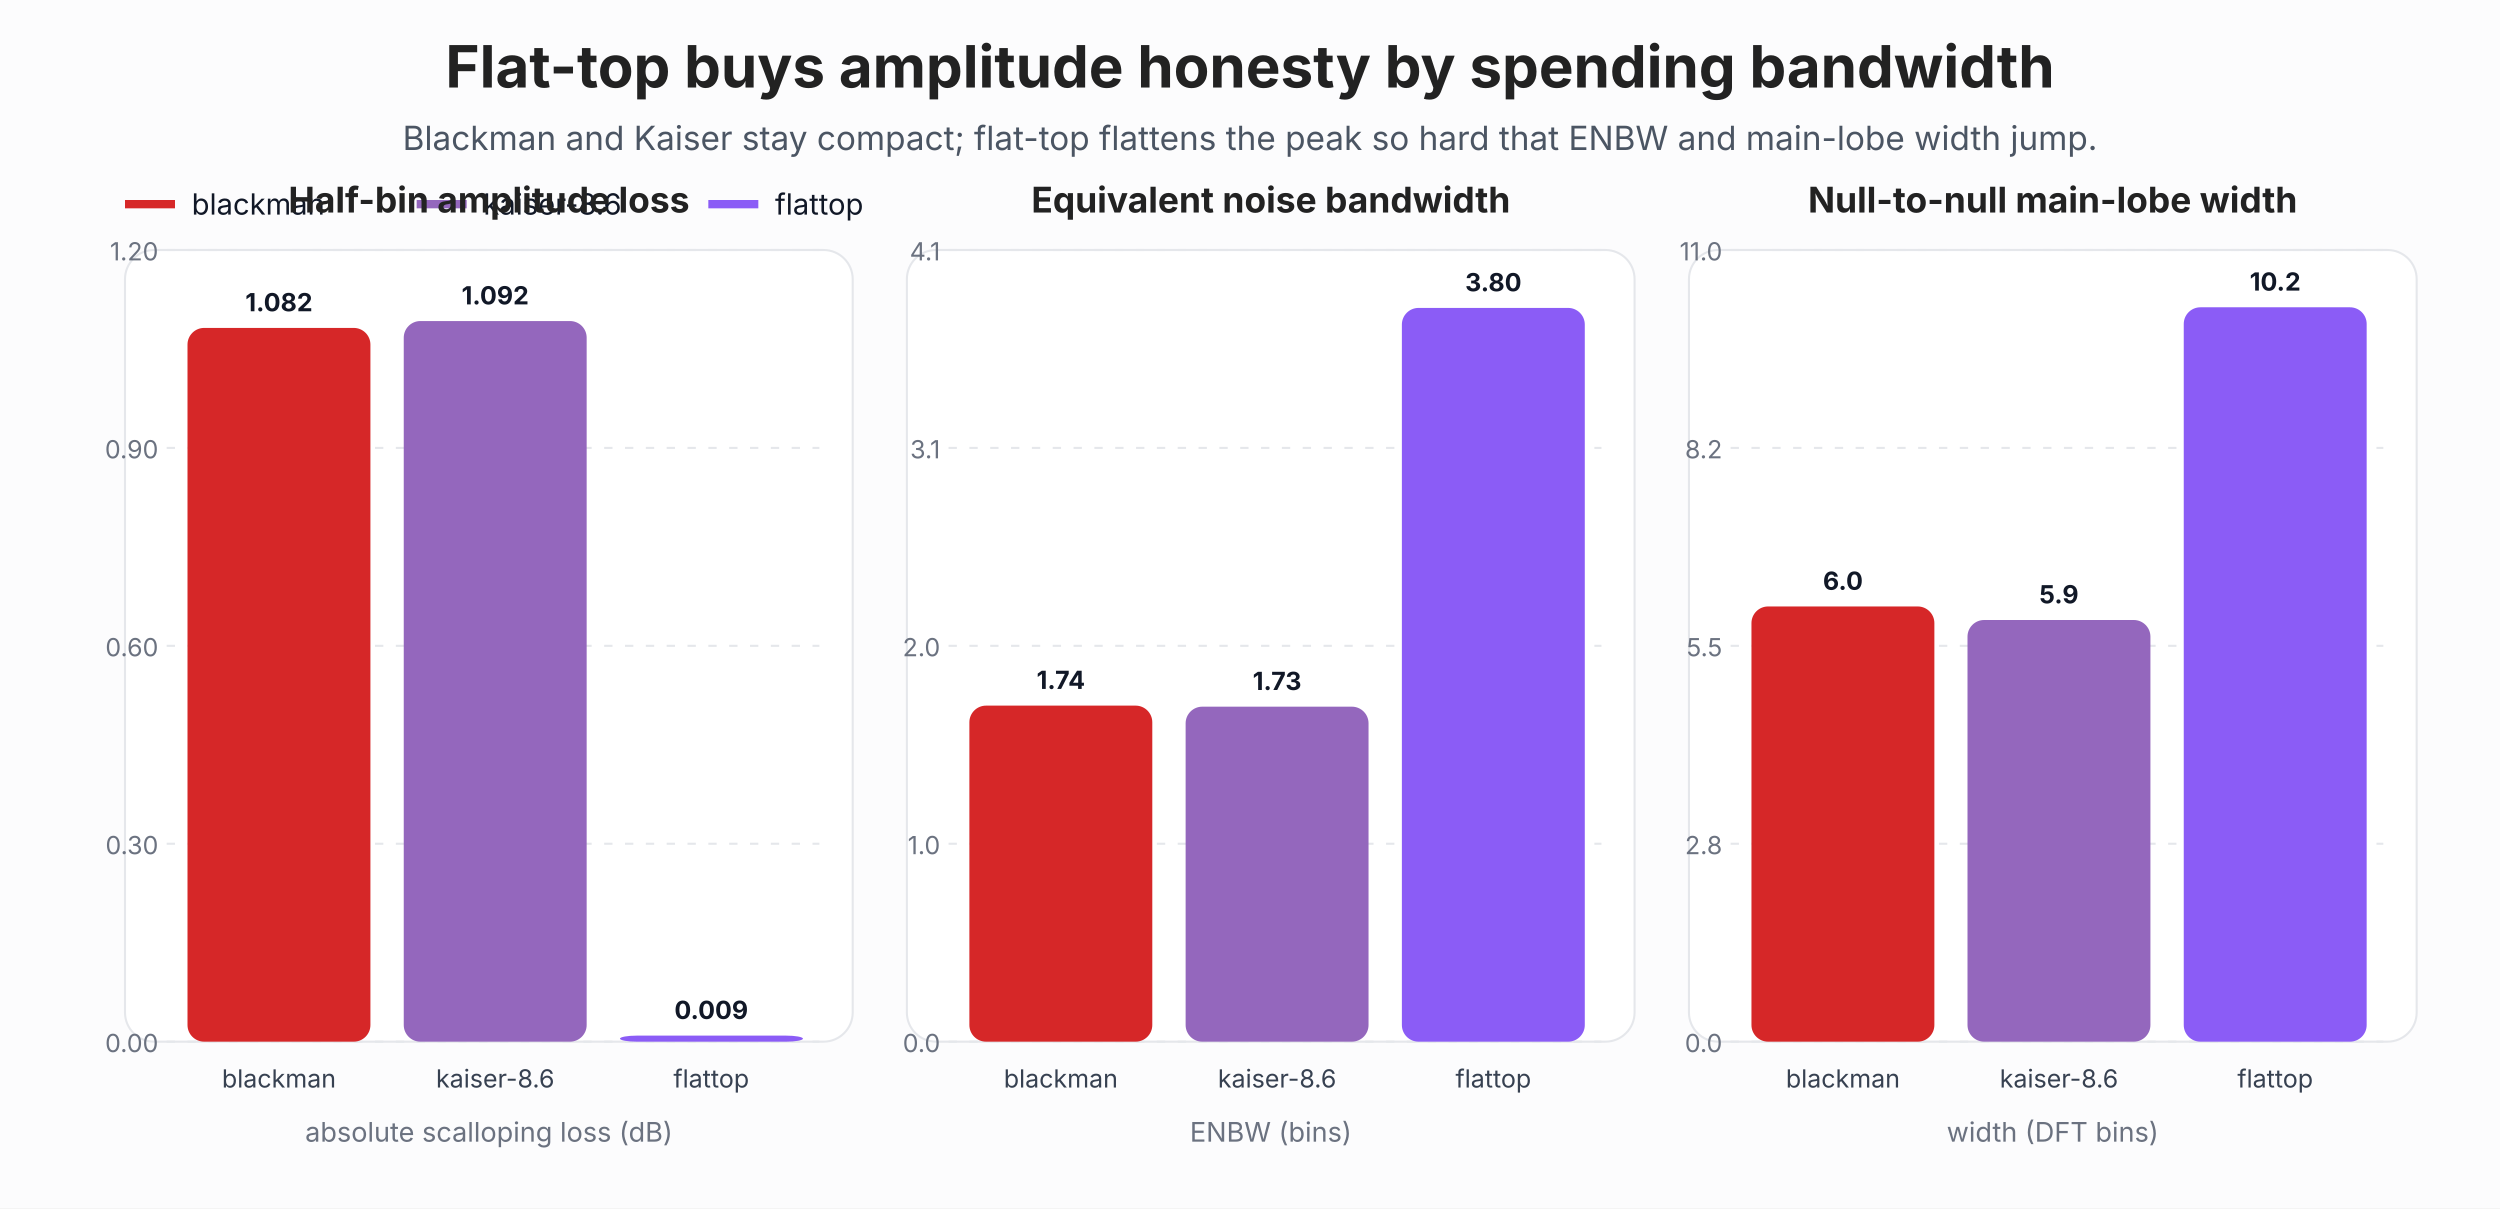
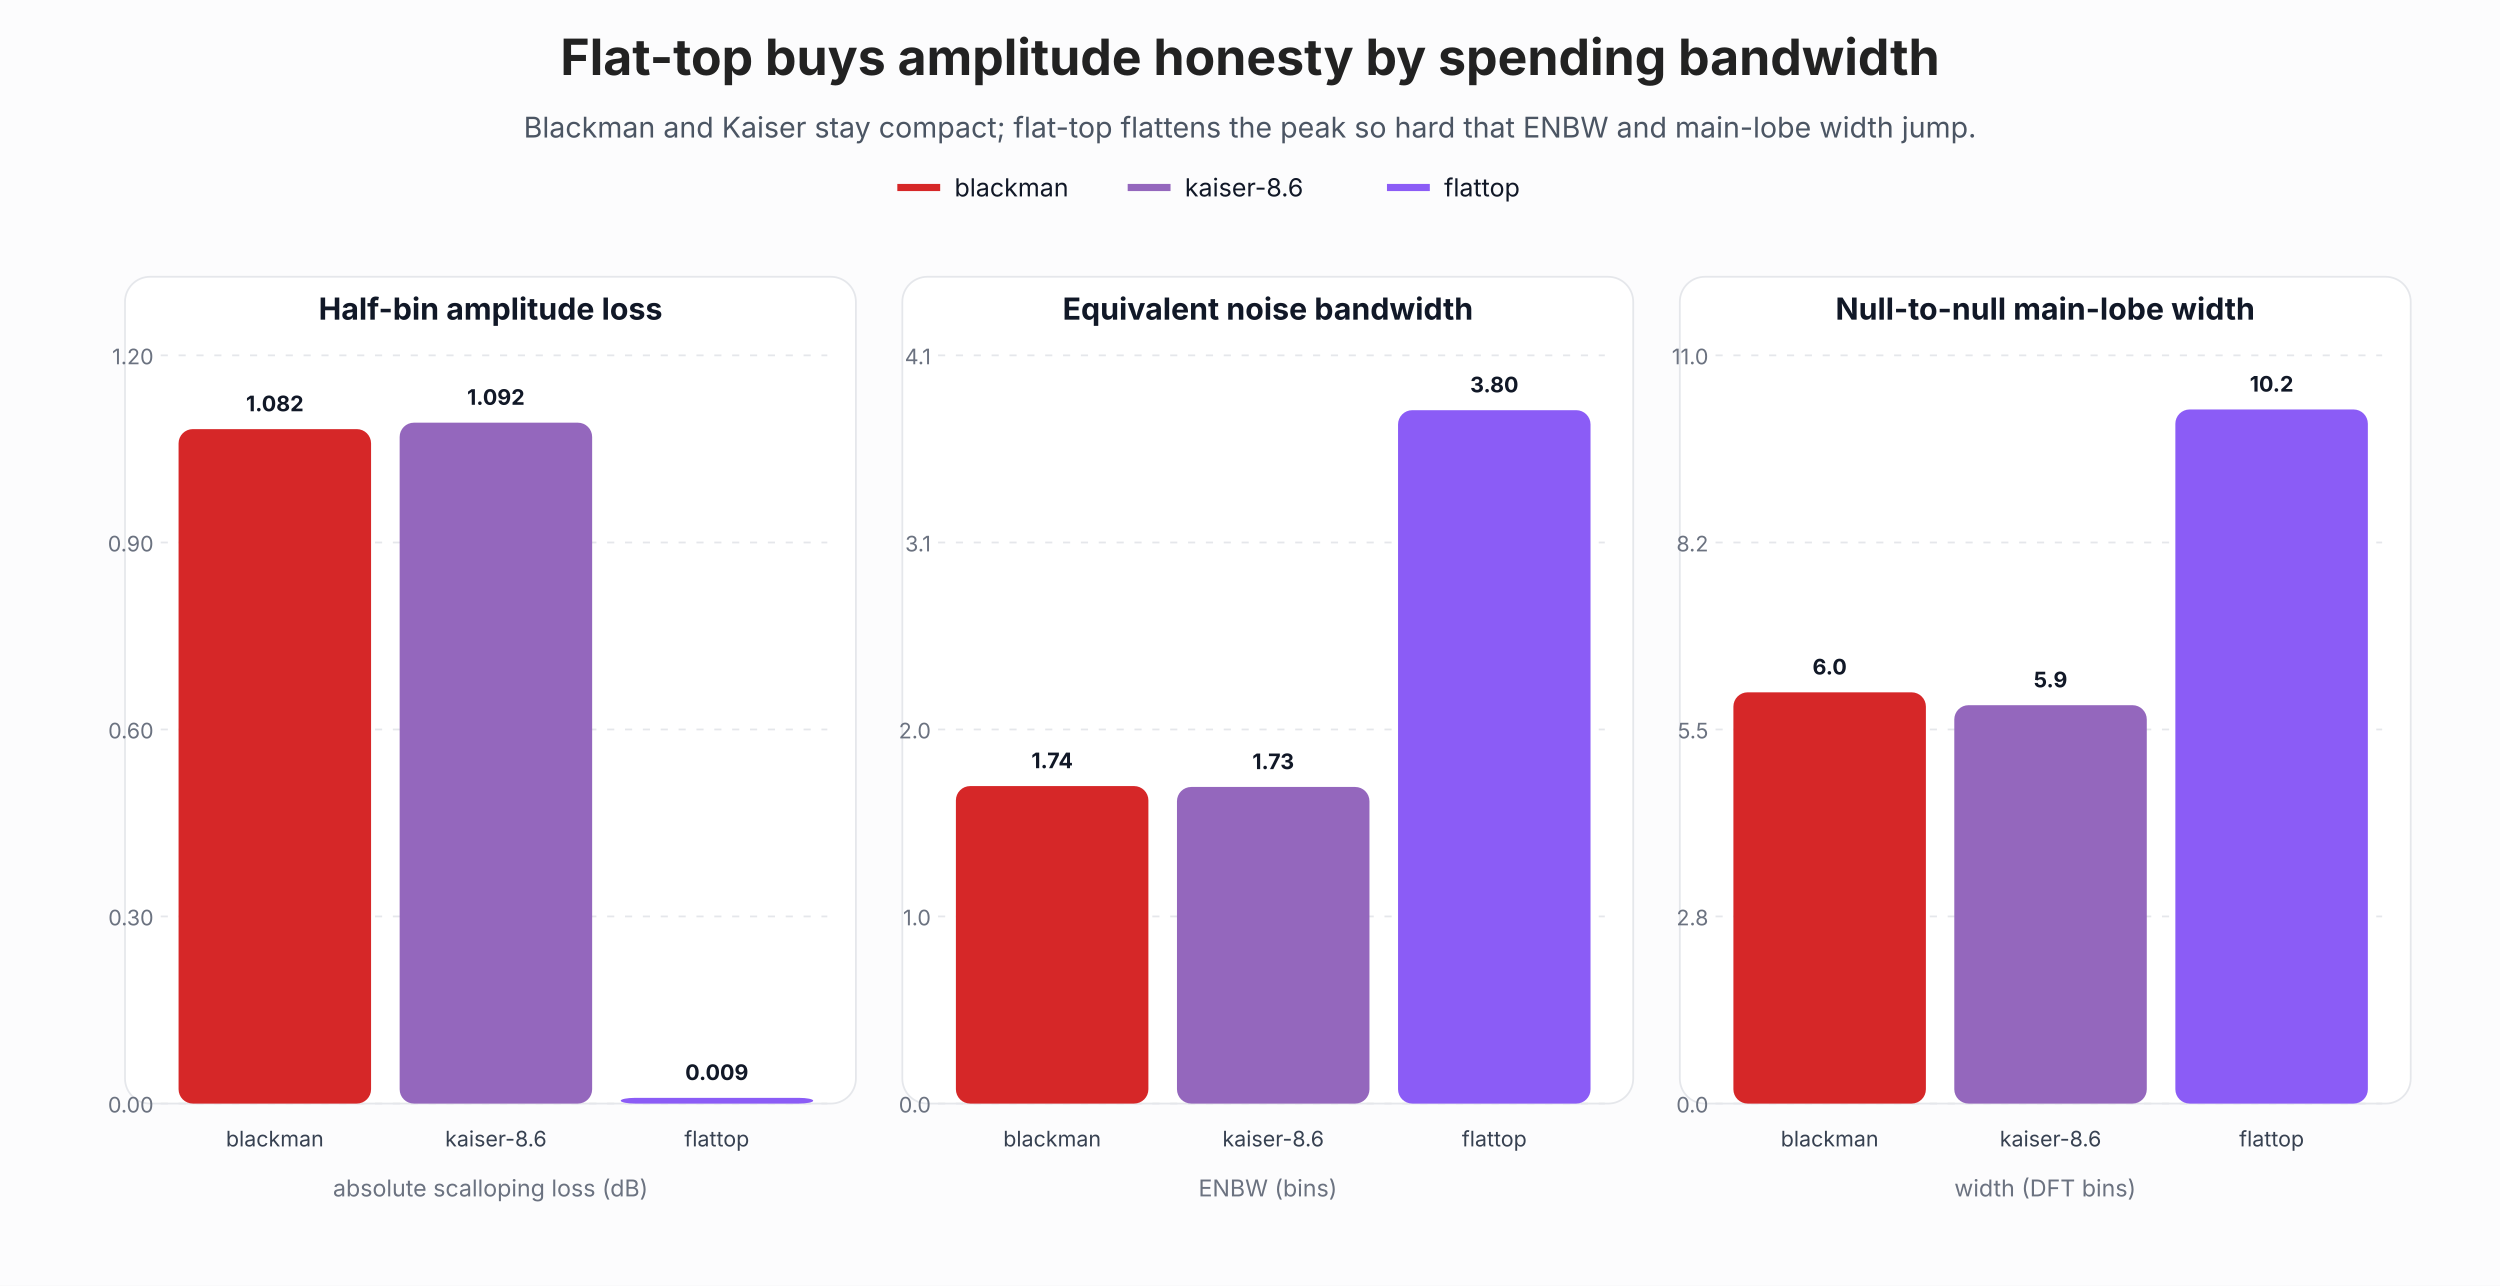
- <svg xmlns="http://www.w3.org/2000/svg" width="1200" height="580" viewBox="0 0 1200 580">
-   <rect width="1200" height="580" fill="#fcfcfd" />
-   <text x="600.0" y="42.0" fill="#222" font-size="28" font-family="Inter, Arial, sans-serif" text-anchor="middle" font-weight="700">Flat-top buys amplitude honesty by spending bandwidth</text>
-   <text x="600.0" y="72.0" fill="#4b5563" font-size="16" font-family="Inter, Arial, sans-serif" text-anchor="middle" font-weight="normal">Blackman and Kaiser stay compact; flat-top flattens the peak so hard that ENBW and main-lobe width jump.</text>
-   <line x1="60.0" y1="98.0" x2="84.0" y2="98.0" stroke="#d62728" stroke-width="4" />
-   <text x="92.0" y="103.0" fill="#111827" font-size="14" font-family="Inter, Arial, sans-serif" text-anchor="start" font-weight="normal">blackman</text>
-   <line x1="200.0" y1="98.0" x2="224.0" y2="98.0" stroke="#9467bd" stroke-width="4" />
-   <text x="232.0" y="103.0" fill="#111827" font-size="14" font-family="Inter, Arial, sans-serif" text-anchor="start" font-weight="normal">kaiser-8.6</text>
-   <line x1="340.0" y1="98.0" x2="364.0" y2="98.0" stroke="#8b5cf6" stroke-width="4" />
-   <text x="372.0" y="103.0" fill="#111827" font-size="14" font-family="Inter, Arial, sans-serif" text-anchor="start" font-weight="normal">flattop</text>
-   <rect x="60.0" y="120.0" width="349.3" height="380.0" fill="#ffffff" stroke="#e5e7eb" rx="14" />
-   <text x="234.7" y="102.0" fill="#222" font-size="17" font-family="Inter, Arial, sans-serif" text-anchor="middle" font-weight="700">Half-bin amplitude loss</text>
-   <line x1="80.0" y1="500.0" x2="393.3" y2="500.0" stroke="#e5e7eb" stroke-width="1" stroke-dasharray="4 6" />
-   <text x="76.0" y="505.0" fill="#6b7280" font-size="12" font-family="Inter, Arial, sans-serif" text-anchor="end" font-weight="normal">0.00</text>
-   <line x1="80.0" y1="405.0" x2="393.3" y2="405.0" stroke="#e5e7eb" stroke-width="1" stroke-dasharray="4 6" />
-   <text x="76.0" y="410.0" fill="#6b7280" font-size="12" font-family="Inter, Arial, sans-serif" text-anchor="end" font-weight="normal">0.30</text>
-   <line x1="80.0" y1="310.0" x2="393.3" y2="310.0" stroke="#e5e7eb" stroke-width="1" stroke-dasharray="4 6" />
-   <text x="76.0" y="315.0" fill="#6b7280" font-size="12" font-family="Inter, Arial, sans-serif" text-anchor="end" font-weight="normal">0.60</text>
-   <line x1="80.0" y1="215.0" x2="393.3" y2="215.0" stroke="#e5e7eb" stroke-width="1" stroke-dasharray="4 6" />
-   <text x="76.0" y="220.0" fill="#6b7280" font-size="12" font-family="Inter, Arial, sans-serif" text-anchor="end" font-weight="normal">0.90</text>
-   <line x1="80.0" y1="120.0" x2="393.3" y2="120.0" stroke="#e5e7eb" stroke-width="1" stroke-dasharray="4 6" />
-   <text x="76.0" y="125.0" fill="#6b7280" font-size="12" font-family="Inter, Arial, sans-serif" text-anchor="end" font-weight="normal">1.20</text>
-   <rect x="90.0" y="157.4" width="87.8" height="342.6" fill="#d62728" rx="8" />
-   <text x="133.9" y="522.0" fill="#374151" font-size="12" font-family="Inter, Arial, sans-serif" text-anchor="middle" font-weight="normal">blackman</text>
-   <text x="133.9" y="149.4" fill="#111827" font-size="12" font-family="Inter, Arial, sans-serif" text-anchor="middle" font-weight="700">1.082</text>
-   <rect x="193.8" y="154.1" width="87.8" height="345.9" fill="#9467bd" rx="8" />
-   <text x="237.7" y="522.0" fill="#374151" font-size="12" font-family="Inter, Arial, sans-serif" text-anchor="middle" font-weight="normal">kaiser-8.6</text>
-   <text x="237.7" y="146.1" fill="#111827" font-size="12" font-family="Inter, Arial, sans-serif" text-anchor="middle" font-weight="700">1.092</text>
-   <rect x="297.6" y="497.1" width="87.8" height="2.9" fill="#8b5cf6" rx="8" />
-   <text x="341.4" y="522.0" fill="#374151" font-size="12" font-family="Inter, Arial, sans-serif" text-anchor="middle" font-weight="normal">flattop</text>
-   <text x="341.4" y="489.1" fill="#111827" font-size="12" font-family="Inter, Arial, sans-serif" text-anchor="middle" font-weight="700">0.009</text>
-   <text x="234.7" y="548.0" fill="#6b7280" font-size="13" font-family="Inter, Arial, sans-serif" text-anchor="middle" font-weight="normal">absolute scalloping loss (dB)</text>
-   <rect x="435.3" y="120.0" width="349.3" height="380.0" fill="#ffffff" stroke="#e5e7eb" rx="14" />
-   <text x="610.0" y="102.0" fill="#222" font-size="17" font-family="Inter, Arial, sans-serif" text-anchor="middle" font-weight="700">Equivalent noise bandwidth</text>
-   <line x1="455.3" y1="500.0" x2="768.7" y2="500.0" stroke="#e5e7eb" stroke-width="1" stroke-dasharray="4 6" />
-   <text x="451.3" y="505.0" fill="#6b7280" font-size="12" font-family="Inter, Arial, sans-serif" text-anchor="end" font-weight="normal">0.0</text>
-   <line x1="455.3" y1="405.0" x2="768.7" y2="405.0" stroke="#e5e7eb" stroke-width="1" stroke-dasharray="4 6" />
-   <text x="451.3" y="410.0" fill="#6b7280" font-size="12" font-family="Inter, Arial, sans-serif" text-anchor="end" font-weight="normal">1.0</text>
-   <line x1="455.3" y1="310.0" x2="768.7" y2="310.0" stroke="#e5e7eb" stroke-width="1" stroke-dasharray="4 6" />
-   <text x="451.3" y="315.0" fill="#6b7280" font-size="12" font-family="Inter, Arial, sans-serif" text-anchor="end" font-weight="normal">2.0</text>
-   <line x1="455.3" y1="215.0" x2="768.7" y2="215.0" stroke="#e5e7eb" stroke-width="1" stroke-dasharray="4 6" />
-   <text x="451.3" y="220.0" fill="#6b7280" font-size="12" font-family="Inter, Arial, sans-serif" text-anchor="end" font-weight="normal">3.1</text>
-   <line x1="455.3" y1="120.0" x2="768.7" y2="120.0" stroke="#e5e7eb" stroke-width="1" stroke-dasharray="4 6" />
-   <text x="451.3" y="125.0" fill="#6b7280" font-size="12" font-family="Inter, Arial, sans-serif" text-anchor="end" font-weight="normal">4.1</text>
-   <rect x="465.3" y="338.7" width="87.8" height="161.3" fill="#d62728" rx="8" />
-   <text x="509.2" y="522.0" fill="#374151" font-size="12" font-family="Inter, Arial, sans-serif" text-anchor="middle" font-weight="normal">blackman</text>
-   <text x="509.2" y="330.7" fill="#111827" font-size="12" font-family="Inter, Arial, sans-serif" text-anchor="middle" font-weight="700">1.74</text>
-   <rect x="569.1" y="339.2" width="87.8" height="160.8" fill="#9467bd" rx="8" />
-   <text x="613.0" y="522.0" fill="#374151" font-size="12" font-family="Inter, Arial, sans-serif" text-anchor="middle" font-weight="normal">kaiser-8.6</text>
-   <text x="613.0" y="331.2" fill="#111827" font-size="12" font-family="Inter, Arial, sans-serif" text-anchor="middle" font-weight="700">1.73</text>
-   <rect x="672.9" y="147.8" width="87.8" height="352.2" fill="#8b5cf6" rx="8" />
-   <text x="716.8" y="522.0" fill="#374151" font-size="12" font-family="Inter, Arial, sans-serif" text-anchor="middle" font-weight="normal">flattop</text>
-   <text x="716.8" y="139.8" fill="#111827" font-size="12" font-family="Inter, Arial, sans-serif" text-anchor="middle" font-weight="700">3.80</text>
-   <text x="610.0" y="548.0" fill="#6b7280" font-size="13" font-family="Inter, Arial, sans-serif" text-anchor="middle" font-weight="normal">ENBW (bins)</text>
-   <rect x="810.7" y="120.0" width="349.3" height="380.0" fill="#ffffff" stroke="#e5e7eb" rx="14" />
-   <text x="985.3" y="102.0" fill="#222" font-size="17" font-family="Inter, Arial, sans-serif" text-anchor="middle" font-weight="700">Null-to-null main-lobe width</text>
-   <line x1="830.7" y1="500.0" x2="1144.0" y2="500.0" stroke="#e5e7eb" stroke-width="1" stroke-dasharray="4 6" />
-   <text x="826.7" y="505.0" fill="#6b7280" font-size="12" font-family="Inter, Arial, sans-serif" text-anchor="end" font-weight="normal">0.0</text>
-   <line x1="830.7" y1="405.0" x2="1144.0" y2="405.0" stroke="#e5e7eb" stroke-width="1" stroke-dasharray="4 6" />
-   <text x="826.7" y="410.0" fill="#6b7280" font-size="12" font-family="Inter, Arial, sans-serif" text-anchor="end" font-weight="normal">2.8</text>
-   <line x1="830.7" y1="310.0" x2="1144.0" y2="310.0" stroke="#e5e7eb" stroke-width="1" stroke-dasharray="4 6" />
-   <text x="826.7" y="315.0" fill="#6b7280" font-size="12" font-family="Inter, Arial, sans-serif" text-anchor="end" font-weight="normal">5.5</text>
-   <line x1="830.7" y1="215.0" x2="1144.0" y2="215.0" stroke="#e5e7eb" stroke-width="1" stroke-dasharray="4 6" />
-   <text x="826.7" y="220.0" fill="#6b7280" font-size="12" font-family="Inter, Arial, sans-serif" text-anchor="end" font-weight="normal">8.2</text>
-   <line x1="830.7" y1="120.0" x2="1144.0" y2="120.0" stroke="#e5e7eb" stroke-width="1" stroke-dasharray="4 6" />
-   <text x="826.7" y="125.0" fill="#6b7280" font-size="12" font-family="Inter, Arial, sans-serif" text-anchor="end" font-weight="normal">11.0</text>
-   <rect x="840.7" y="291.1" width="87.8" height="208.9" fill="#d62728" rx="8" />
-   <text x="884.6" y="522.0" fill="#374151" font-size="12" font-family="Inter, Arial, sans-serif" text-anchor="middle" font-weight="normal">blackman</text>
-   <text x="884.6" y="283.1" fill="#111827" font-size="12" font-family="Inter, Arial, sans-serif" text-anchor="middle" font-weight="700">6.0</text>
-   <rect x="944.4" y="297.6" width="87.8" height="202.4" fill="#9467bd" rx="8" />
-   <text x="988.3" y="522.0" fill="#374151" font-size="12" font-family="Inter, Arial, sans-serif" text-anchor="middle" font-weight="normal">kaiser-8.6</text>
-   <text x="988.3" y="289.6" fill="#111827" font-size="12" font-family="Inter, Arial, sans-serif" text-anchor="middle" font-weight="700">5.9</text>
-   <rect x="1048.2" y="147.5" width="87.8" height="352.5" fill="#8b5cf6" rx="8" />
-   <text x="1092.1" y="522.0" fill="#374151" font-size="12" font-family="Inter, Arial, sans-serif" text-anchor="middle" font-weight="normal">flattop</text>
-   <text x="1092.1" y="139.5" fill="#111827" font-size="12" font-family="Inter, Arial, sans-serif" text-anchor="middle" font-weight="700">10.2</text>
-   <text x="985.3" y="548.0" fill="#6b7280" font-size="13" font-family="Inter, Arial, sans-serif" text-anchor="middle" font-weight="normal">width (DFT bins)</text>
+ <svg xmlns="http://www.w3.org/2000/svg" width="1400" height="720" viewBox="0 0 1400 720">
+   <rect width="1400" height="720" fill="#fcfcfd" />
+   <text x="700.0" y="42.0" fill="#222" font-size="28" font-family="Inter, Arial, sans-serif" text-anchor="middle" font-weight="700">
+     <tspan x="700.0" dy="0.0" text-anchor="middle">Flat-top buys amplitude honesty by spending bandwidth</tspan>
+   </text>
+   <text x="700.0" y="77.0" fill="#4b5563" font-size="16" font-family="Inter, Arial, sans-serif" text-anchor="middle" font-weight="normal">
+     <tspan x="700.0" dy="0.0" text-anchor="middle">Blackman and Kaiser stay compact; flat-top flattens the peak so hard that ENBW and main-lobe width jump.</tspan>
+   </text>
+   <line x1="502.5" y1="105.0" x2="526.5" y2="105.0" stroke="#d62728" stroke-width="4" />
+   <text x="534.5" y="110.0" fill="#111827" font-size="14" font-family="Inter, Arial, sans-serif" text-anchor="start" font-weight="normal">blackman</text>
+   <line x1="631.5" y1="105.0" x2="655.5" y2="105.0" stroke="#9467bd" stroke-width="4" />
+   <text x="663.5" y="110.0" fill="#111827" font-size="14" font-family="Inter, Arial, sans-serif" text-anchor="start" font-weight="normal">kaiser-8.6</text>
+   <line x1="776.7" y1="105.0" x2="800.7" y2="105.0" stroke="#8b5cf6" stroke-width="4" />
+   <text x="808.7" y="110.0" fill="#111827" font-size="14" font-family="Inter, Arial, sans-serif" text-anchor="start" font-weight="normal">flattop</text>
+   <rect x="70.0" y="155.0" width="409.3" height="463.0" fill="#ffffff" stroke="#e5e7eb" rx="14" />
+   <text x="274.7" y="179.0" fill="#111827" font-size="17" font-family="Inter, Arial, sans-serif" text-anchor="middle" font-weight="700">
+     <tspan x="274.7" dy="0.0" text-anchor="middle">Half-bin amplitude loss</tspan>
+   </text>
+   <line x1="90.0" y1="618.0" x2="463.3" y2="618.0" stroke="#e5e7eb" stroke-width="1" stroke-dasharray="4 6" />
+   <text x="86.0" y="623.0" fill="#6b7280" font-size="12" font-family="Inter, Arial, sans-serif" text-anchor="end" font-weight="normal">0.00</text>
+   <line x1="90.0" y1="513.2" x2="463.3" y2="513.2" stroke="#e5e7eb" stroke-width="1" stroke-dasharray="4 6" />
+   <text x="86.0" y="518.2" fill="#6b7280" font-size="12" font-family="Inter, Arial, sans-serif" text-anchor="end" font-weight="normal">0.30</text>
+   <line x1="90.0" y1="408.5" x2="463.3" y2="408.5" stroke="#e5e7eb" stroke-width="1" stroke-dasharray="4 6" />
+   <text x="86.0" y="413.5" fill="#6b7280" font-size="12" font-family="Inter, Arial, sans-serif" text-anchor="end" font-weight="normal">0.60</text>
+   <line x1="90.0" y1="303.8" x2="463.3" y2="303.8" stroke="#e5e7eb" stroke-width="1" stroke-dasharray="4 6" />
+   <text x="86.0" y="308.8" fill="#6b7280" font-size="12" font-family="Inter, Arial, sans-serif" text-anchor="end" font-weight="normal">0.90</text>
+   <line x1="90.0" y1="199.0" x2="463.3" y2="199.0" stroke="#e5e7eb" stroke-width="1" stroke-dasharray="4 6" />
+   <text x="86.0" y="204.0" fill="#6b7280" font-size="12" font-family="Inter, Arial, sans-serif" text-anchor="end" font-weight="normal">1.20</text>
+   <rect x="100.0" y="240.3" width="107.8" height="377.7" fill="#d62728" rx="8" />
+   <text x="153.9" y="642.0" fill="#374151" font-size="12" font-family="Inter, Arial, sans-serif" text-anchor="middle" font-weight="normal">blackman</text>
+   <text x="153.9" y="230.3" fill="#111827" font-size="12" font-family="Inter, Arial, sans-serif" text-anchor="middle" font-weight="700">1.082</text>
+   <rect x="223.8" y="236.7" width="107.8" height="381.3" fill="#9467bd" rx="8" />
+   <text x="277.7" y="642.0" fill="#374151" font-size="12" font-family="Inter, Arial, sans-serif" text-anchor="middle" font-weight="normal">kaiser-8.6</text>
+   <text x="277.7" y="226.7" fill="#111827" font-size="12" font-family="Inter, Arial, sans-serif" text-anchor="middle" font-weight="700">1.092</text>
+   <rect x="347.6" y="614.8" width="107.8" height="3.2" fill="#8b5cf6" rx="8" />
+   <text x="401.4" y="642.0" fill="#374151" font-size="12" font-family="Inter, Arial, sans-serif" text-anchor="middle" font-weight="normal">flattop</text>
+   <text x="401.4" y="604.8" fill="#111827" font-size="12" font-family="Inter, Arial, sans-serif" text-anchor="middle" font-weight="700">0.009</text>
+   <text x="274.7" y="670.0" fill="#6b7280" font-size="13" font-family="Inter, Arial, sans-serif" text-anchor="middle" font-weight="normal">
+     <tspan x="274.7" dy="0.0" text-anchor="middle">absolute scalloping loss (dB)</tspan>
+   </text>
+   <rect x="505.3" y="155.0" width="409.3" height="463.0" fill="#ffffff" stroke="#e5e7eb" rx="14" />
+   <text x="710.0" y="179.0" fill="#111827" font-size="17" font-family="Inter, Arial, sans-serif" text-anchor="middle" font-weight="700">
+     <tspan x="710.0" dy="0.0" text-anchor="middle">Equivalent noise bandwidth</tspan>
+   </text>
+   <line x1="525.3" y1="618.0" x2="898.7" y2="618.0" stroke="#e5e7eb" stroke-width="1" stroke-dasharray="4 6" />
+   <text x="521.3" y="623.0" fill="#6b7280" font-size="12" font-family="Inter, Arial, sans-serif" text-anchor="end" font-weight="normal">0.0</text>
+   <line x1="525.3" y1="513.2" x2="898.7" y2="513.2" stroke="#e5e7eb" stroke-width="1" stroke-dasharray="4 6" />
+   <text x="521.3" y="518.2" fill="#6b7280" font-size="12" font-family="Inter, Arial, sans-serif" text-anchor="end" font-weight="normal">1.0</text>
+   <line x1="525.3" y1="408.5" x2="898.7" y2="408.5" stroke="#e5e7eb" stroke-width="1" stroke-dasharray="4 6" />
+   <text x="521.3" y="413.5" fill="#6b7280" font-size="12" font-family="Inter, Arial, sans-serif" text-anchor="end" font-weight="normal">2.0</text>
+   <line x1="525.3" y1="303.8" x2="898.7" y2="303.8" stroke="#e5e7eb" stroke-width="1" stroke-dasharray="4 6" />
+   <text x="521.3" y="308.8" fill="#6b7280" font-size="12" font-family="Inter, Arial, sans-serif" text-anchor="end" font-weight="normal">3.1</text>
+   <line x1="525.3" y1="199.0" x2="898.7" y2="199.0" stroke="#e5e7eb" stroke-width="1" stroke-dasharray="4 6" />
+   <text x="521.3" y="204.0" fill="#6b7280" font-size="12" font-family="Inter, Arial, sans-serif" text-anchor="end" font-weight="normal">4.1</text>
+   <rect x="535.3" y="440.2" width="107.8" height="177.8" fill="#d62728" rx="8" />
+   <text x="589.2" y="642.0" fill="#374151" font-size="12" font-family="Inter, Arial, sans-serif" text-anchor="middle" font-weight="normal">blackman</text>
+   <text x="589.2" y="430.2" fill="#111827" font-size="12" font-family="Inter, Arial, sans-serif" text-anchor="middle" font-weight="700">1.74</text>
+   <rect x="659.1" y="440.7" width="107.8" height="177.3" fill="#9467bd" rx="8" />
+   <text x="713.0" y="642.0" fill="#374151" font-size="12" font-family="Inter, Arial, sans-serif" text-anchor="middle" font-weight="normal">kaiser-8.6</text>
+   <text x="713.0" y="430.7" fill="#111827" font-size="12" font-family="Inter, Arial, sans-serif" text-anchor="middle" font-weight="700">1.73</text>
+   <rect x="782.9" y="229.7" width="107.8" height="388.3" fill="#8b5cf6" rx="8" />
+   <text x="836.8" y="642.0" fill="#374151" font-size="12" font-family="Inter, Arial, sans-serif" text-anchor="middle" font-weight="normal">flattop</text>
+   <text x="836.8" y="219.7" fill="#111827" font-size="12" font-family="Inter, Arial, sans-serif" text-anchor="middle" font-weight="700">3.80</text>
+   <text x="710.0" y="670.0" fill="#6b7280" font-size="13" font-family="Inter, Arial, sans-serif" text-anchor="middle" font-weight="normal">
+     <tspan x="710.0" dy="0.0" text-anchor="middle">ENBW (bins)</tspan>
+   </text>
+   <rect x="940.7" y="155.0" width="409.3" height="463.0" fill="#ffffff" stroke="#e5e7eb" rx="14" />
+   <text x="1145.3" y="179.0" fill="#111827" font-size="17" font-family="Inter, Arial, sans-serif" text-anchor="middle" font-weight="700">
+     <tspan x="1145.3" dy="0.0" text-anchor="middle">Null-to-null main-lobe width</tspan>
+   </text>
+   <line x1="960.7" y1="618.0" x2="1334.0" y2="618.0" stroke="#e5e7eb" stroke-width="1" stroke-dasharray="4 6" />
+   <text x="956.7" y="623.0" fill="#6b7280" font-size="12" font-family="Inter, Arial, sans-serif" text-anchor="end" font-weight="normal">0.0</text>
+   <line x1="960.7" y1="513.2" x2="1334.0" y2="513.2" stroke="#e5e7eb" stroke-width="1" stroke-dasharray="4 6" />
+   <text x="956.7" y="518.2" fill="#6b7280" font-size="12" font-family="Inter, Arial, sans-serif" text-anchor="end" font-weight="normal">2.8</text>
+   <line x1="960.7" y1="408.5" x2="1334.0" y2="408.5" stroke="#e5e7eb" stroke-width="1" stroke-dasharray="4 6" />
+   <text x="956.7" y="413.5" fill="#6b7280" font-size="12" font-family="Inter, Arial, sans-serif" text-anchor="end" font-weight="normal">5.5</text>
+   <line x1="960.7" y1="303.8" x2="1334.0" y2="303.8" stroke="#e5e7eb" stroke-width="1" stroke-dasharray="4 6" />
+   <text x="956.7" y="308.8" fill="#6b7280" font-size="12" font-family="Inter, Arial, sans-serif" text-anchor="end" font-weight="normal">8.2</text>
+   <line x1="960.7" y1="199.0" x2="1334.0" y2="199.0" stroke="#e5e7eb" stroke-width="1" stroke-dasharray="4 6" />
+   <text x="956.7" y="204.0" fill="#6b7280" font-size="12" font-family="Inter, Arial, sans-serif" text-anchor="end" font-weight="normal">11.0</text>
+   <rect x="970.7" y="387.7" width="107.8" height="230.3" fill="#d62728" rx="8" />
+   <text x="1024.6" y="642.0" fill="#374151" font-size="12" font-family="Inter, Arial, sans-serif" text-anchor="middle" font-weight="normal">blackman</text>
+   <text x="1024.6" y="377.7" fill="#111827" font-size="12" font-family="Inter, Arial, sans-serif" text-anchor="middle" font-weight="700">6.0</text>
+   <rect x="1094.4" y="394.9" width="107.8" height="223.1" fill="#9467bd" rx="8" />
+   <text x="1148.3" y="642.0" fill="#374151" font-size="12" font-family="Inter, Arial, sans-serif" text-anchor="middle" font-weight="normal">kaiser-8.6</text>
+   <text x="1148.3" y="384.9" fill="#111827" font-size="12" font-family="Inter, Arial, sans-serif" text-anchor="middle" font-weight="700">5.9</text>
+   <rect x="1218.2" y="229.3" width="107.8" height="388.7" fill="#8b5cf6" rx="8" />
+   <text x="1272.1" y="642.0" fill="#374151" font-size="12" font-family="Inter, Arial, sans-serif" text-anchor="middle" font-weight="normal">flattop</text>
+   <text x="1272.1" y="219.3" fill="#111827" font-size="12" font-family="Inter, Arial, sans-serif" text-anchor="middle" font-weight="700">10.2</text>
+   <text x="1145.3" y="670.0" fill="#6b7280" font-size="13" font-family="Inter, Arial, sans-serif" text-anchor="middle" font-weight="normal">
+     <tspan x="1145.3" dy="0.0" text-anchor="middle">width (DFT bins)</tspan>
+   </text>
</svg>
